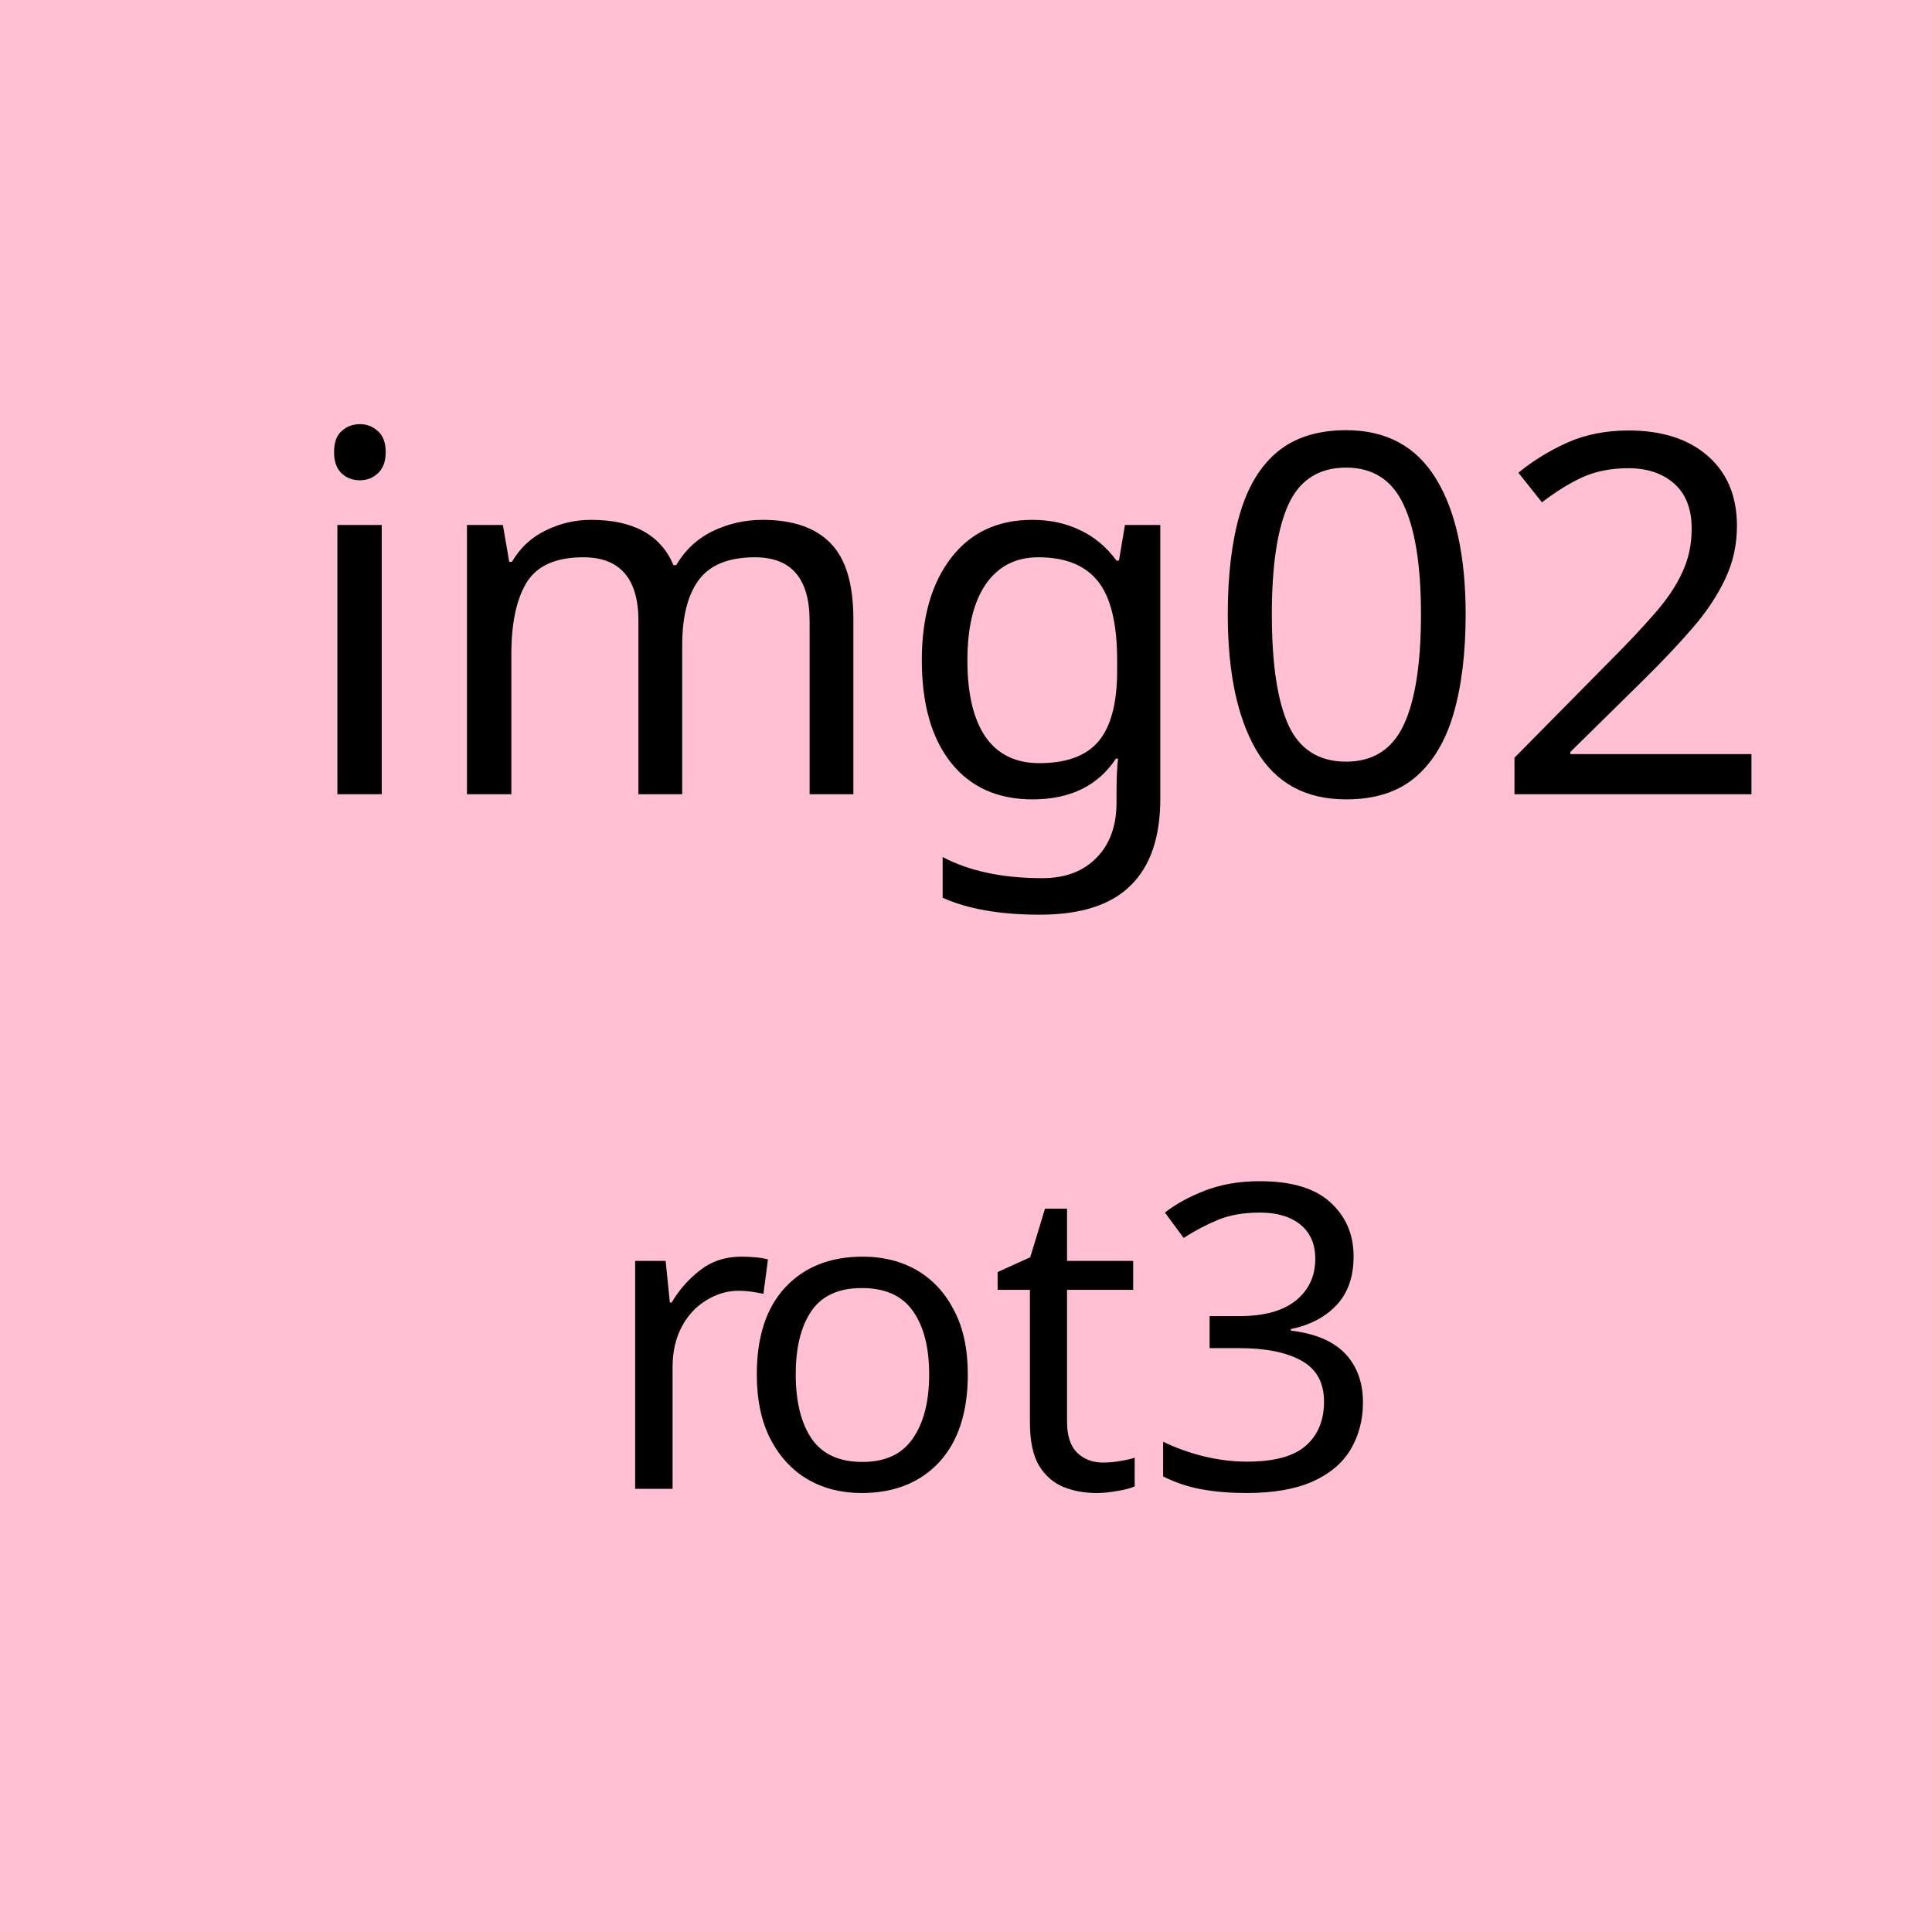
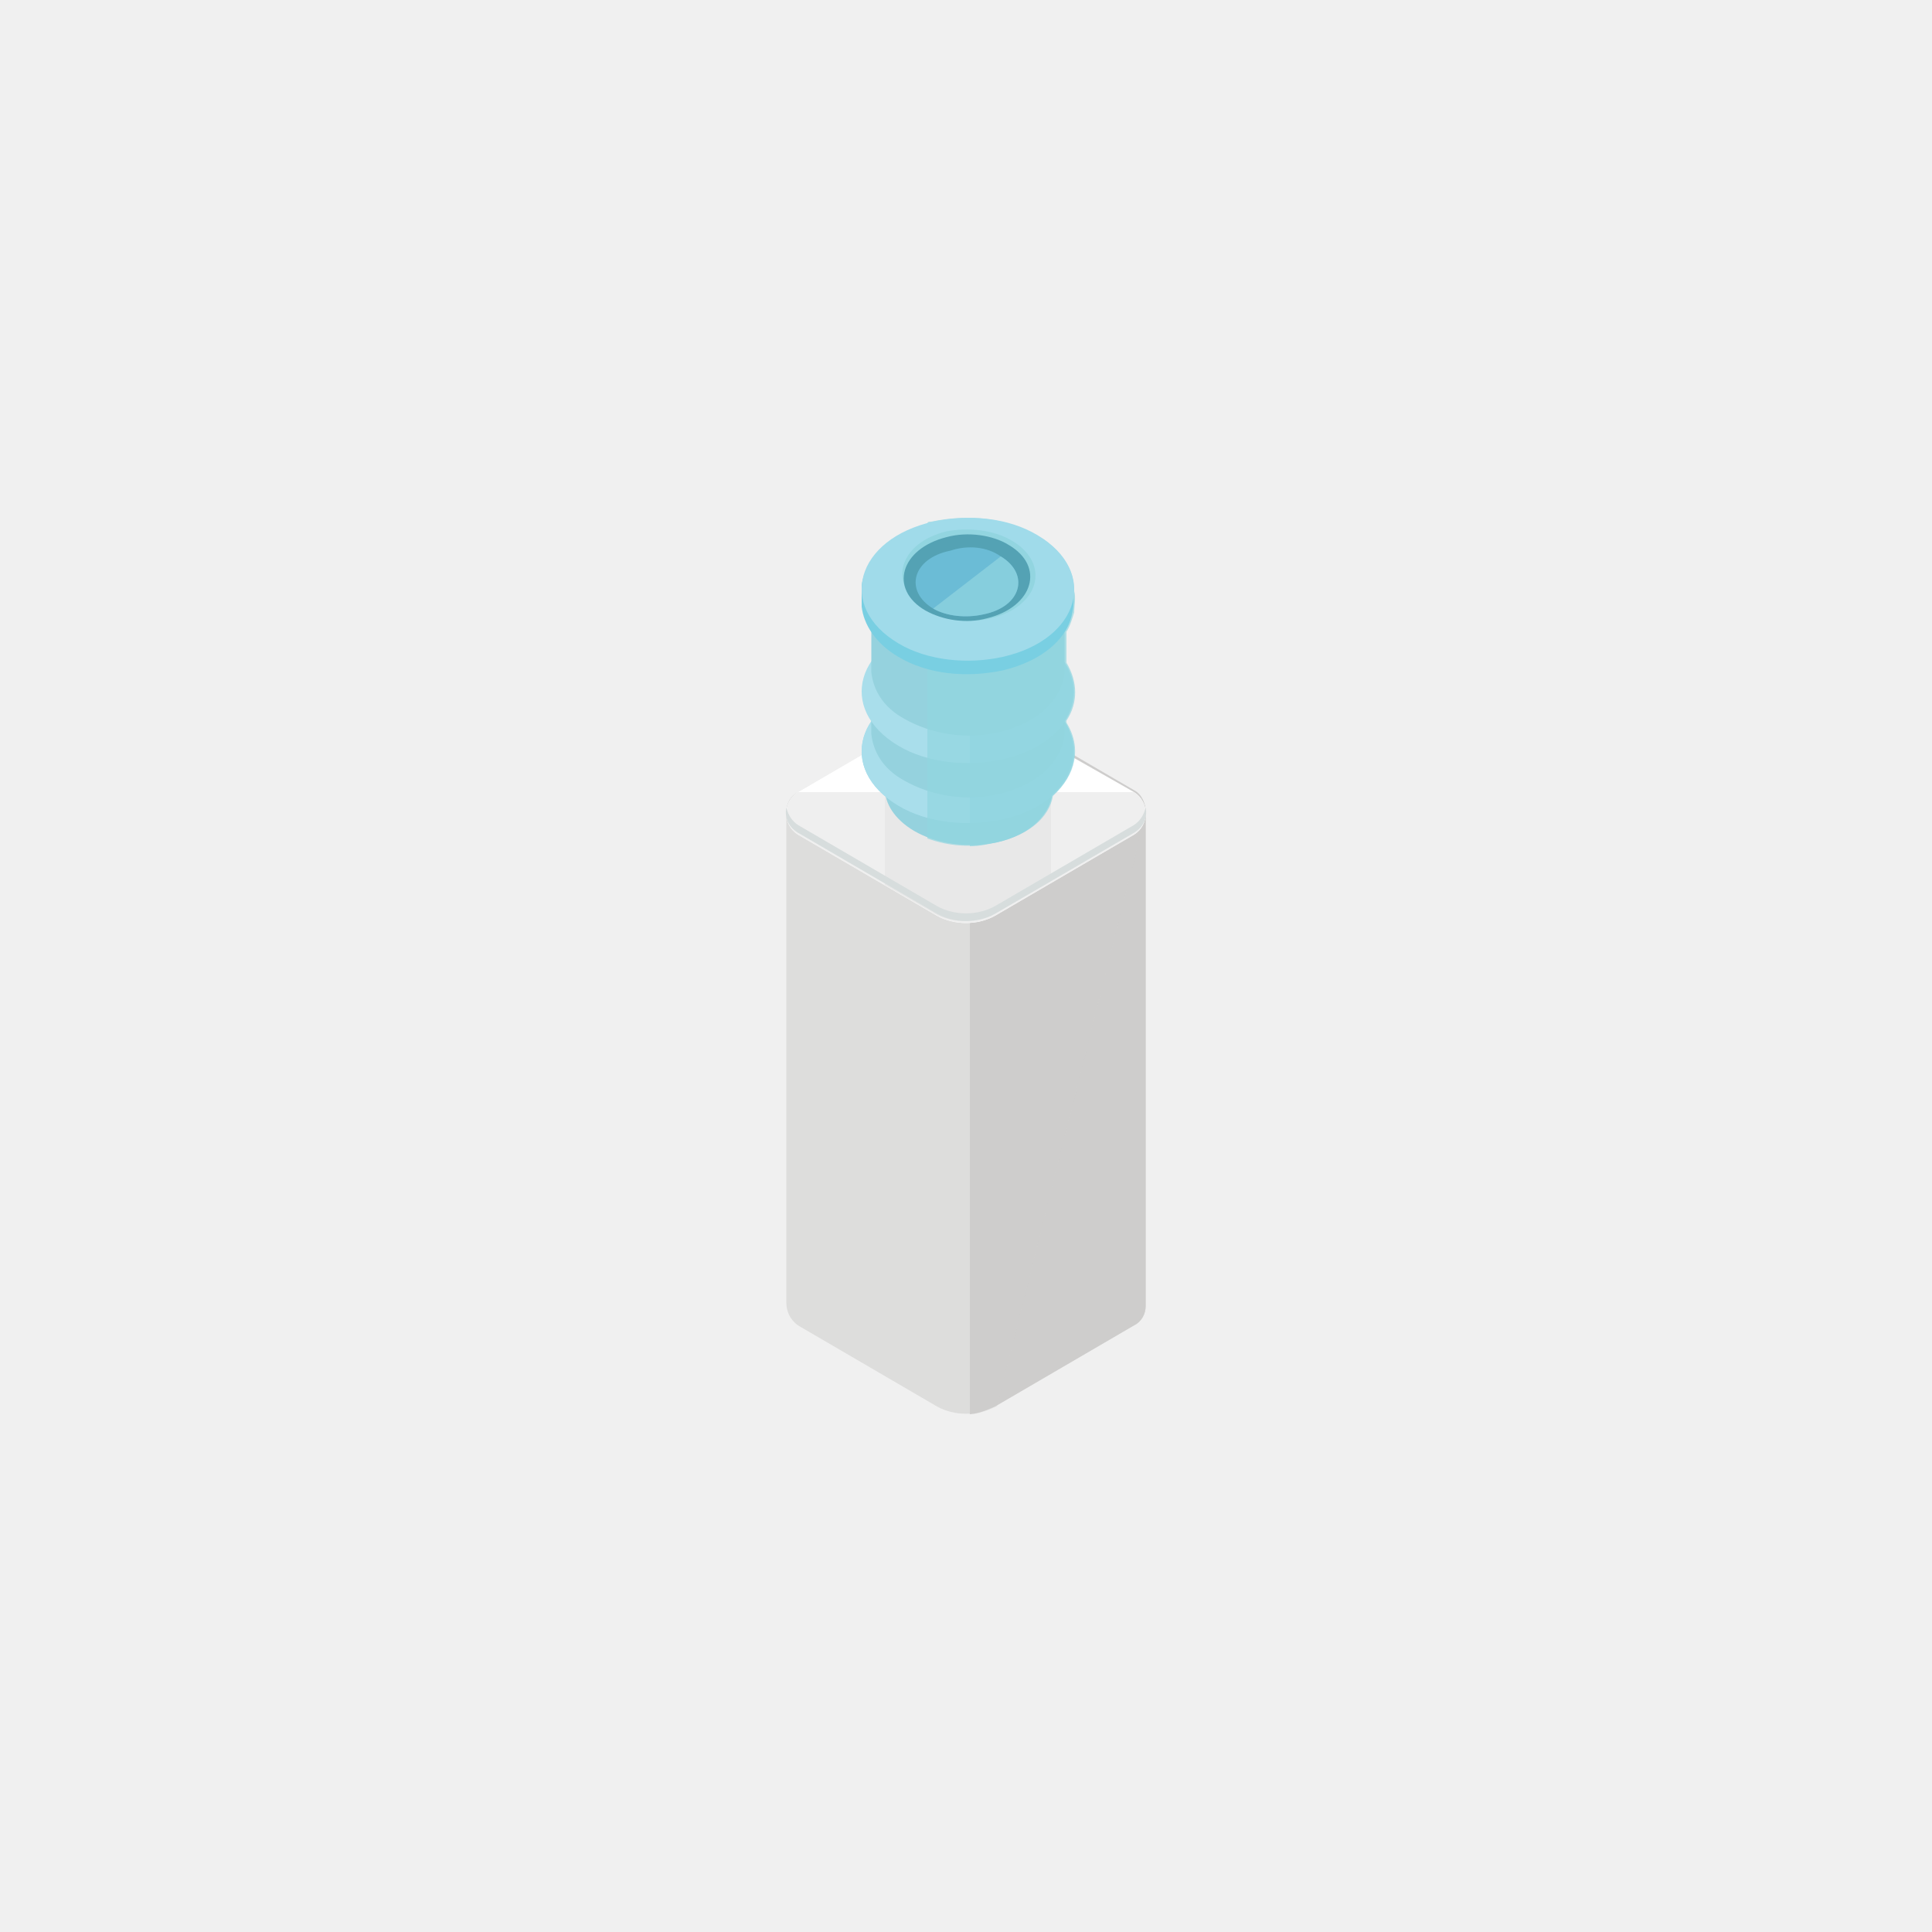
- <svg xmlns="http://www.w3.org/2000/svg" viewBox="0 0 100 100">
-   <defs>
-     <style>.cls-1{fill:#ffc0d4;}.cls-2{font-size:26px;}.cls-2,.cls-3{font-family:MyriadPro-Regular, Myriad Pro;}.cls-3{font-size:22px;letter-spacing:-0.01em;}.cls-4{letter-spacing:0em;}</style>
-   </defs>
-   <g id="bg">
-     <rect class="cls-1" x="-293.47" y="-29.82" width="900.59" height="256.94" />
-     <path d="M606.62-29.32V226.62H-293V-29.32H606.62m1-1H-294V227.62H607.62V-30.32Z" />
-   </g>
-   <g id="img_labels" data-name="img labels">
-     <text class="cls-2" transform="translate(15.26 41.11)">img02</text>
-   </g>
-   <g id="rot3">
-     <text class="cls-3" transform="translate(31 77.06)">r<tspan class="cls-4" x="6.97" y="0">ot3</tspan>
-     </text>
-   </g>
+ <svg xmlns="http://www.w3.org/2000/svg" version="1.1" id="Layer_1" x="0px" y="0px" viewBox="0 0 100 100" style="enable-background:new 0 0 100 100;" xml:space="preserve">
+   <style type="text/css">
+ 	.st0{fill:#DDDDDC;}
+ 	.st1{fill:#CECDCC;}
+ 	.st2{opacity:0.2;fill:#CECDCC;enable-background:new    ;}
+ 	.st3{fill:#FFFFFF;}
+ 	.st4{fill:#EFEFEF;}
+ 	.st5{fill:#D7DDDD;}
+ 	.st6{fill:#95D2DE;}
+ 	.st7{fill:#A0DBEB;}
+ 	.st8{fill:#A9DEEB;}
+ 	.st9{opacity:0.7;fill:#92D5E0;enable-background:new    ;}
+ 	.st10{fill:#79CFE2;}
+ 	.st11{fill:#A0DBEA;}
+ 	.st12{fill:#92D5E0;}
+ 	.st13{fill:#54A2B4;}
+ 	.st14{fill:#6BBCD6;}
+ </style>
+   <path id="XMLID_393_" class="st0" d="M59.3,67.6c0,0.4-0.2,0.8-0.6,1l-7.2,4.2c-0.9,0.5-2.1,0.5-3,0l-7.2-4.2  c-0.4-0.3-0.6-0.7-0.6-1.2c0-0.3,0-25,0-25.4s0.2-0.8,0.6-1l7.2-4.2c0.9-0.5,2.1-0.5,3,0l7.2,4.2c0.4,0.2,0.6,0.7,0.6,1.1  S59.3,67.2,59.3,67.6z" />
+   <path class="st1" d="M50.2,73.2V36.7h1.3l0,0l7.2,4.2c0.4,0.2,0.6,0.7,0.6,1.1c0,0.5,0,25.1,0,25.6c0,0.4-0.2,0.8-0.6,1l-7.2,4.2  c-0.5,0.2-0.9,0.4-1.4,0.4H50.2z" />
+   <path class="st2" d="M51.6,72.8c-0.5,0.2-0.9,0.4-1.4,0.4V36.8h1.3l0,0l7.2,4.2c0.4,0.2,0.6,0.7,0.6,1.1" />
+   <path id="XMLID_392_" class="st3" d="M48.5,36.8L41.3,41c-0.8,0.5-0.8,1.7,0,2.2l7.2,4.2c0.9,0.5,2.1,0.5,3,0l7.2-4.2  c0.8-0.5,0.8-1.7,0-2.2l-7.2-4.1C50.6,36.3,49.4,36.3,48.5,36.8z" />
+   <path id="XMLID_16300_" class="st4" d="M41.3,41c-0.8,0.5-0.8,1.7,0,2.2l7.2,4.2c0.9,0.5,2.1,0.5,3,0l7.2-4.2c0.8-0.5,0.8-1.7,0-2.2  " />
+   <path class="st2" d="M45.8,41.2h8.6v4.4l-3,1.7c-0.9,0.5-2.1,0.5-3,0l-2.6-1.5C45.8,45.8,45.8,41.2,45.8,41.2z" />
+   <path class="st5" d="M59.3,41.8c0.1,0.5-0.1,1-0.6,1.3l-7.2,4.2c-0.9,0.5-2.1,0.5-3,0l-7.2-4.2c-0.5-0.3-0.7-0.8-0.6-1.3  c0.1,0.4,0.3,0.7,0.6,0.9l7.2,4.2c0.9,0.5,2.1,0.5,3,0l7.2-4.2C59,42.5,59.2,42.2,59.3,41.8z" />
+   <path id="XMLID_4707_" class="st6" d="M54.5,40.9c-0.1,1.2-1.1,2.3-2.9,2.7l0,0c-1.5,0.3-3.1,0.1-4.3-0.6l0,0  c-1-0.6-1.5-1.4-1.5-2.2c0,0,0-0.3,0-1.1c0-1.1,1.1-2.3,2.9-2.7l0,0c1.5-0.3,3.1-0.1,4.3,0.6l0,0c1,0.6,1.5,1.3,1.5,2.1V40.9z" />
+   <path id="XMLID_390_" class="st7" d="M48.3,35.4L48.3,35.4c-4,0.9-5,4.4-1.8,6.3l0,0c1.5,0.9,3.6,1.1,5.4,0.7l0,0  c4-0.9,5-4.4,1.8-6.3l0,0C52.2,35.2,50.2,35,48.3,35.4z" />
+   <path id="XMLID_389_" class="st8" d="M48.3,35.4L48.3,35.4c-4,0.9-5,4.4-1.8,6.3l0,0c1.5,0.9,3.6,1.1,5.4,0.7l0,0  c4-0.9,5-4.4,1.8-6.3l0,0C52.2,35.2,50.2,35,48.3,35.4z" />
+   <path id="XMLID_387_" class="st6" d="M55.1,38.1c-0.2,1.3-1.3,2.5-3.4,3l0,0c-1.7,0.4-3.5,0.1-4.9-0.7l0,0c-1.1-0.6-1.6-1.5-1.7-2.4  c0-0.2,0-1,0-1.2c-0.1-1.4,1.1-2.9,3.4-3.4l0,0c1.7-0.4,3.5-0.1,4.9,0.7l0,0c1.2,0.7,1.8,1.7,1.7,2.7C55.1,37,55.1,37.9,55.1,38.1z" />
+   <path id="XMLID_386_" class="st8" d="M48.3,32.3L48.3,32.3c-4,0.9-5,4.4-1.8,6.3l0,0c1.5,0.9,3.6,1.1,5.4,0.7l0,0  c4-0.9,5-4.4,1.8-6.3l0,0C52.2,32.1,50.2,31.9,48.3,32.3z" />
+   <path id="XMLID_370_" class="st6" d="M55.1,34.9c-0.2,1.3-1.3,2.5-3.4,3l0,0c-1.7,0.4-3.5,0.1-4.9-0.7l0,0c-1.1-0.6-1.6-1.5-1.7-2.4  c0-0.2,0-2.3,0-2.5c-0.1-1.4,1.1-2.9,3.4-3.4l0,0c1.7-0.4,3.5-0.1,4.9,0.7l0,0c1.2,0.7,1.8,1.7,1.7,2.7  C55.1,32.5,55.1,34.7,55.1,34.9z" />
+   <path class="st9" d="M55.1,37.3L55.1,37.3c0.8,1.4,0.5,2.8-0.7,3.9c-0.2,1.1-1.2,2-2.9,2.4l0,0c-1.2,0.3-2.4,0.2-3.5-0.2V27.1  c0-0.1,0.1-0.1,0.2-0.1c1.9-0.4,3.9-0.2,5.4,0.7l0,0c1.3,0.8,1.9,1.9,1.9,2.9c0.1,0.3,0,0.8,0,1.1c-0.1,0.3-0.2,0.7-0.4,1  c0,0.4,0,1.1,0,1.6C55.7,35.3,55.7,36.4,55.1,37.3z" />
+   <path class="st9" d="M50.2,27.9H54c1.1,0.8,1.6,1.7,1.6,2.7c0.1,0.3,0,0.8,0,1.1c-0.1,0.3-0.2,0.7-0.4,1c0,0.4,0,1.1,0,1.6  c0.6,1,0.6,2.1,0,3v0.1c0.8,1.3,0.5,2.7-0.7,3.8c-0.2,1.1-1.2,2-2.9,2.4l0,0c-0.5,0.1-0.9,0.2-1.4,0.2  C50.2,43.8,50.2,27.9,50.2,27.9z" />
+   <path id="XMLID_369_" class="st10" d="M55.5,30.4c0.1,0.2,0.1,1,0,1.3c-0.2,1.3-1.5,2.5-3.6,3l0,0C50,35.1,48,34.9,46.5,34l0,0  c-1.2-0.7-1.8-1.7-1.9-2.6c0-0.2,0-0.8,0-1.1c0.2-1.4,1.5-2.7,3.7-3.2l0,0c1.9-0.4,3.9-0.2,5.4,0.7l0,0  C54.9,28.5,55.5,29.4,55.5,30.4z" />
+   <path id="XMLID_368_" class="st11" d="M48.3,27L48.3,27c-4,0.9-5,4.4-1.8,6.3l0,0c1.5,0.9,3.6,1.1,5.4,0.7l0,0c4-0.9,5-4.4,1.8-6.3  l0,0C52.2,26.8,50.2,26.6,48.3,27z" />
+   <path id="XMLID_367_" class="st12" d="M49,27.5L49,27.5c-2.5,0.6-3.1,2.8-1.1,4l0,0c0.9,0.6,2.2,0.8,3.4,0.5l0,0  c2.5-0.6,3.1-2.8,1.1-4l0,0C51.4,27.4,50.1,27.3,49,27.5z" />
+   <path id="XMLID_363_" class="st13" d="M49,27.8L49,27.8c-2.4,0.6-3,2.7-1.1,3.8l0,0c0.9,0.5,2.1,0.7,3.2,0.4l0,0  c2.4-0.6,3-2.7,1.1-3.8l0,0C51.4,27.7,50.1,27.5,49,27.8z" />
+   <path id="XMLID_360_" class="st14" d="M49.2,28.5L49.2,28.5c-2,0.4-2.4,2.1-0.9,3l0,0c0.7,0.4,1.7,0.5,2.6,0.3l0,0  c2-0.4,2.4-2.1,0.9-3l0,0C51.1,28.3,50.1,28.2,49.2,28.5z" />
+   <path id="XMLID_16303_" class="st9" d="M48.3,31.5L48.3,31.5c0.7,0.4,1.7,0.5,2.6,0.3l0,0c2-0.4,2.4-2.1,0.9-3l0,0" />
</svg>
